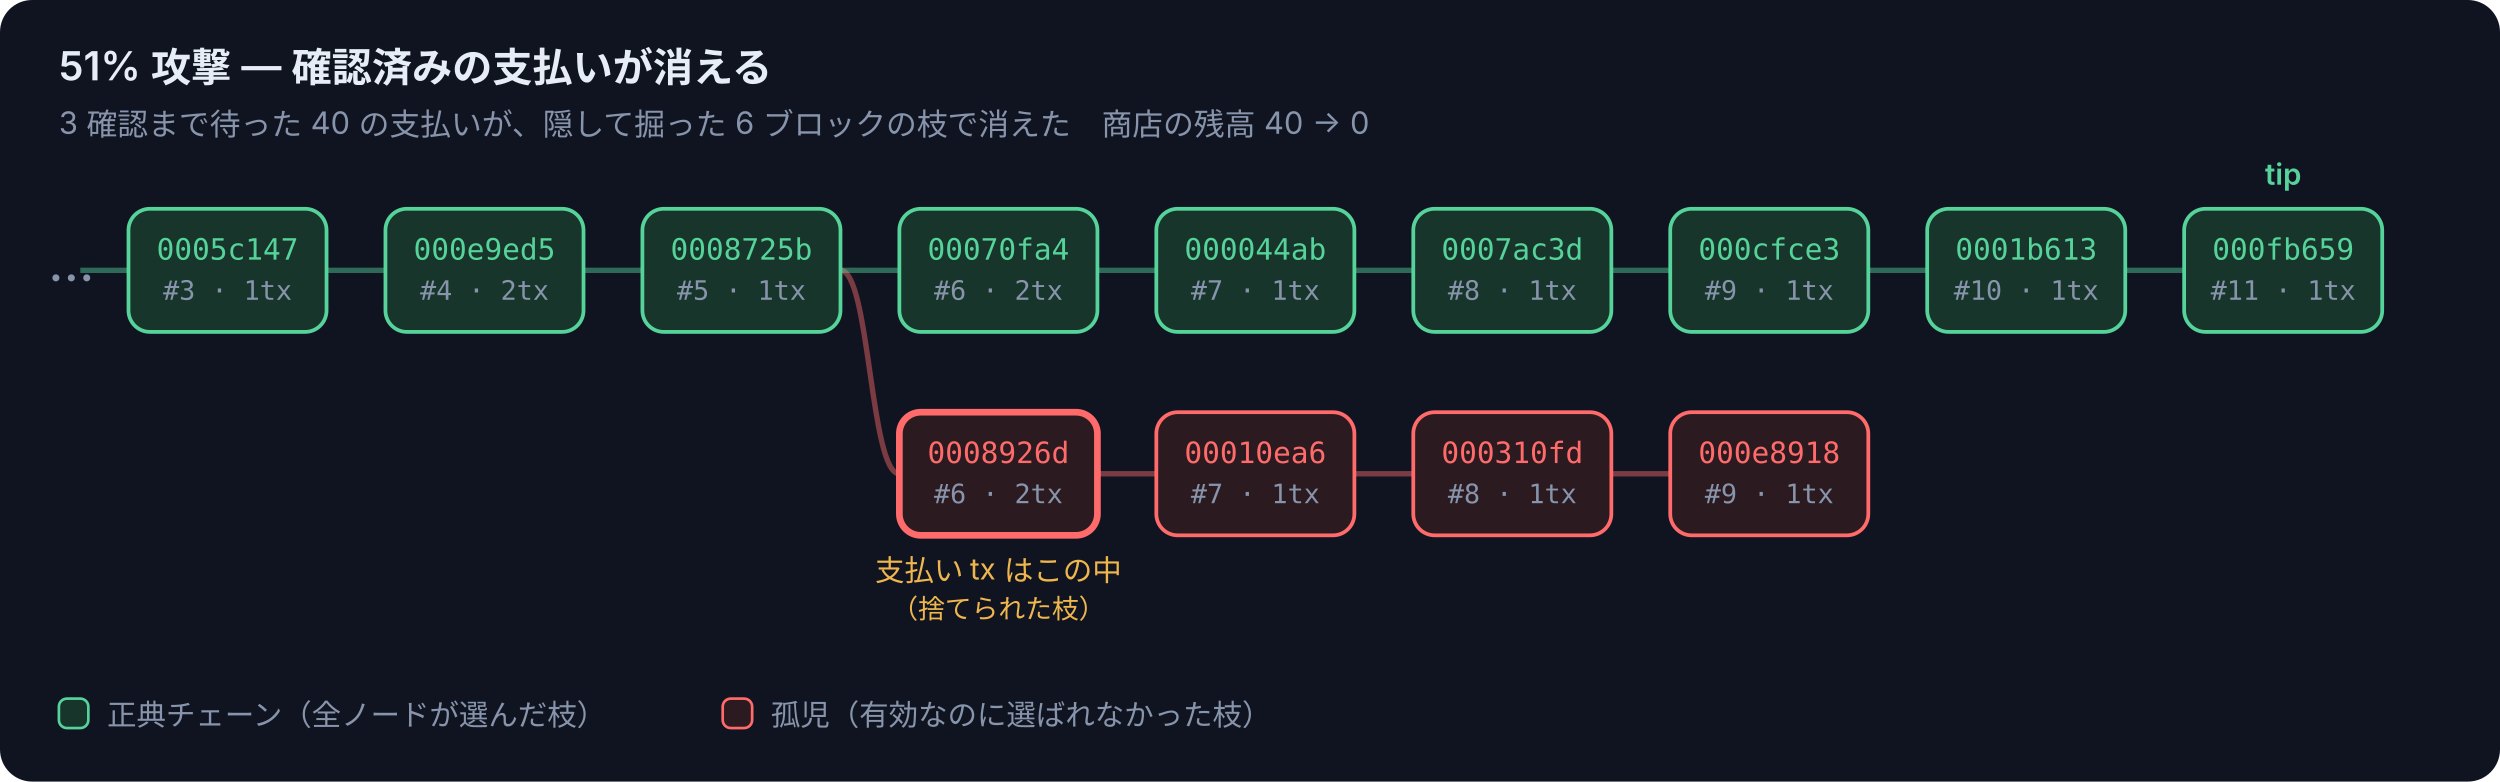
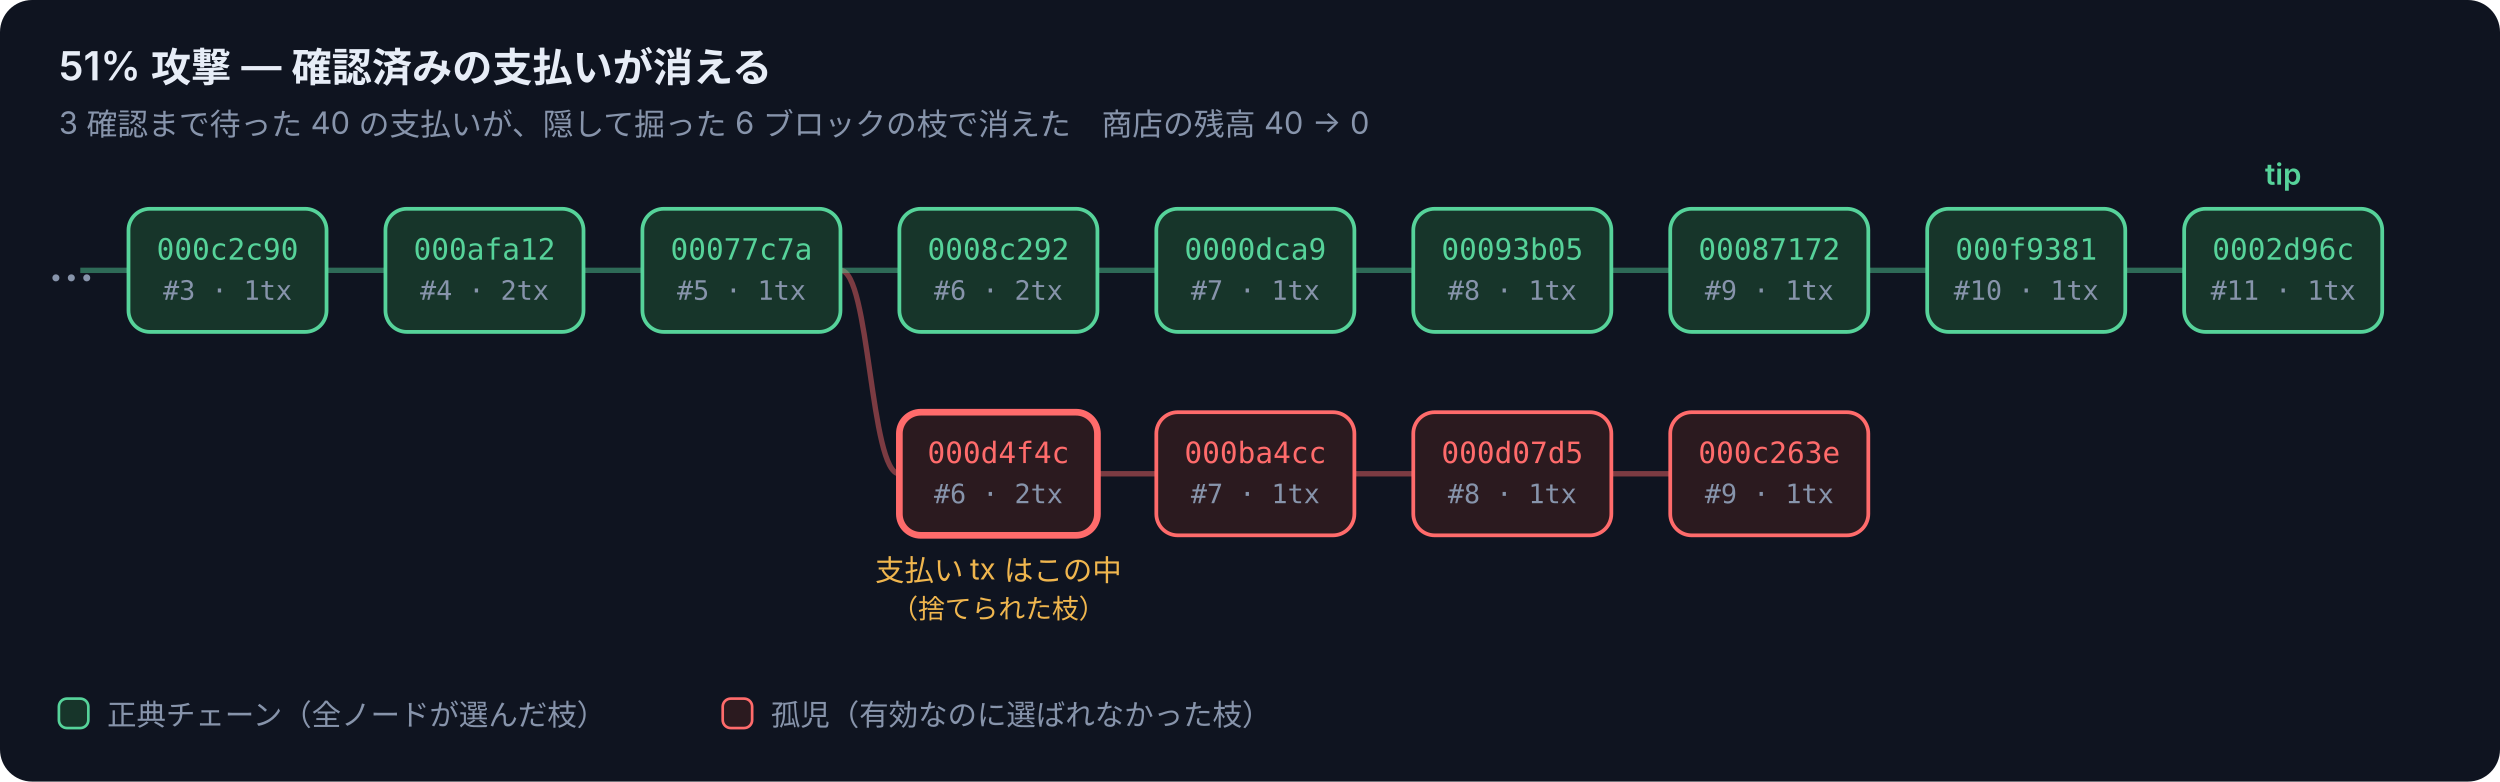
<svg xmlns="http://www.w3.org/2000/svg" width="934" height="292" viewBox="0 0 934 292" role="img" aria-label="51% 攻撃 — 確認済みの支払いが消える">
  <rect width="934" height="292" rx="12" fill="#0f1420" />
  <text x="22" y="30" fill="#e7edf7" font-size="15" font-family="system-ui, -apple-system, 'Segoe UI', sans-serif" text-anchor="start" font-weight="600">51% 攻撃 — 確認済みの支払いが消える</text>
  <text x="22" y="50" fill="#8794ab" font-size="11.5" font-family="system-ui, -apple-system, 'Segoe UI', sans-serif" text-anchor="start" font-weight="normal">3 確認まで待った 40 の支払いが、隠して掘った 6 ブロックの枝で消えた　商店の残高 40 → 0</text>
  <text x="18" y="105.0" fill="#8794ab" font-size="20" font-family="system-ui, -apple-system, 'Segoe UI', sans-serif" text-anchor="start" font-weight="normal">…</text>
  <path d="M30,101.0 L48,101.0" stroke="#56d39a" stroke-opacity="0.45" stroke-width="2" />
  <path d="M122,101.0 C133.0,101.0 133.0,101.0 144,101.0" fill="none" stroke="#56d39a" stroke-opacity="0.45" stroke-width="2" />
  <path d="M218,101.0 C229.0,101.0 229.0,101.0 240,101.0" fill="none" stroke="#56d39a" stroke-opacity="0.45" stroke-width="2" />
  <path d="M314,101.0 C325.0,101.0 325.0,177.0 336,177.0" fill="none" stroke="#ff6b6b" stroke-opacity="0.45" stroke-width="2" />
  <path d="M410,177.0 C421.0,177.0 421.0,177.0 432,177.0" fill="none" stroke="#ff6b6b" stroke-opacity="0.45" stroke-width="2" />
  <path d="M506,177.0 C517.0,177.0 517.0,177.0 528,177.0" fill="none" stroke="#ff6b6b" stroke-opacity="0.45" stroke-width="2" />
  <path d="M602,177.0 C613.0,177.0 613.0,177.0 624,177.0" fill="none" stroke="#ff6b6b" stroke-opacity="0.45" stroke-width="2" />
  <path d="M314,101.0 C325.0,101.0 325.0,101.0 336,101.0" fill="none" stroke="#56d39a" stroke-opacity="0.45" stroke-width="2" />
  <path d="M410,101.0 C421.0,101.0 421.0,101.0 432,101.0" fill="none" stroke="#56d39a" stroke-opacity="0.45" stroke-width="2" />
  <path d="M506,101.0 C517.0,101.0 517.0,101.0 528,101.0" fill="none" stroke="#56d39a" stroke-opacity="0.45" stroke-width="2" />
  <path d="M602,101.0 C613.0,101.0 613.0,101.0 624,101.0" fill="none" stroke="#56d39a" stroke-opacity="0.45" stroke-width="2" />
  <path d="M698,101.0 C709.0,101.0 709.0,101.0 720,101.0" fill="none" stroke="#56d39a" stroke-opacity="0.45" stroke-width="2" />
  <path d="M794,101.0 C805.0,101.0 805.0,101.0 816,101.0" fill="none" stroke="#56d39a" stroke-opacity="0.45" stroke-width="2" />
  <rect x="48" y="78" width="74" height="46" rx="8" fill="#17352a" stroke="#56d39a" stroke-width="1.4" />
-   <text x="85.0" y="97" fill="#56d39a" font-size="11" font-family="ui-monospace, SFMono-Regular, Menlo, Consolas, monospace" text-anchor="middle" font-weight="normal">0005c147</text>
+   <text x="85.0" y="97" fill="#56d39a" font-size="11" font-family="ui-monospace, SFMono-Regular, Menlo, Consolas, monospace" text-anchor="middle" font-weight="normal">000c2c90</text>
  <text x="85.0" y="112" fill="#8794ab" font-size="10" font-family="ui-monospace, SFMono-Regular, Menlo, Consolas, monospace" text-anchor="middle" font-weight="normal">#3 · 1tx</text>
  <rect x="144" y="78" width="74" height="46" rx="8" fill="#17352a" stroke="#56d39a" stroke-width="1.4" />
-   <text x="181.0" y="97" fill="#56d39a" font-size="11" font-family="ui-monospace, SFMono-Regular, Menlo, Consolas, monospace" text-anchor="middle" font-weight="normal">000e9ed5</text>
+   <text x="181.0" y="97" fill="#56d39a" font-size="11" font-family="ui-monospace, SFMono-Regular, Menlo, Consolas, monospace" text-anchor="middle" font-weight="normal">000afa12</text>
  <text x="181.0" y="112" fill="#8794ab" font-size="10" font-family="ui-monospace, SFMono-Regular, Menlo, Consolas, monospace" text-anchor="middle" font-weight="normal">#4 · 2tx</text>
  <rect x="240" y="78" width="74" height="46" rx="8" fill="#17352a" stroke="#56d39a" stroke-width="1.4" />
-   <text x="277.0" y="97" fill="#56d39a" font-size="11" font-family="ui-monospace, SFMono-Regular, Menlo, Consolas, monospace" text-anchor="middle" font-weight="normal">0008725b</text>
+   <text x="277.0" y="97" fill="#56d39a" font-size="11" font-family="ui-monospace, SFMono-Regular, Menlo, Consolas, monospace" text-anchor="middle" font-weight="normal">00077c7a</text>
  <text x="277.0" y="112" fill="#8794ab" font-size="10" font-family="ui-monospace, SFMono-Regular, Menlo, Consolas, monospace" text-anchor="middle" font-weight="normal">#5 · 1tx</text>
  <rect x="336" y="154" width="74" height="46" rx="8" fill="#2b1a1f" stroke="#ff6b6b" stroke-width="2.5" />
-   <text x="373.0" y="173" fill="#ff6b6b" font-size="11" font-family="ui-monospace, SFMono-Regular, Menlo, Consolas, monospace" text-anchor="middle" font-weight="normal">0008926d</text>
+   <text x="373.0" y="173" fill="#ff6b6b" font-size="11" font-family="ui-monospace, SFMono-Regular, Menlo, Consolas, monospace" text-anchor="middle" font-weight="normal">000d4f4c</text>
  <text x="373.0" y="188" fill="#8794ab" font-size="10" font-family="ui-monospace, SFMono-Regular, Menlo, Consolas, monospace" text-anchor="middle" font-weight="normal">#6 · 2tx</text>
  <rect x="432" y="154" width="74" height="46" rx="8" fill="#2b1a1f" stroke="#ff6b6b" stroke-width="1.4" />
-   <text x="469.0" y="173" fill="#ff6b6b" font-size="11" font-family="ui-monospace, SFMono-Regular, Menlo, Consolas, monospace" text-anchor="middle" font-weight="normal">00010ea6</text>
+   <text x="469.0" y="173" fill="#ff6b6b" font-size="11" font-family="ui-monospace, SFMono-Regular, Menlo, Consolas, monospace" text-anchor="middle" font-weight="normal">000ba4cc</text>
  <text x="469.0" y="188" fill="#8794ab" font-size="10" font-family="ui-monospace, SFMono-Regular, Menlo, Consolas, monospace" text-anchor="middle" font-weight="normal">#7 · 1tx</text>
  <rect x="528" y="154" width="74" height="46" rx="8" fill="#2b1a1f" stroke="#ff6b6b" stroke-width="1.4" />
-   <text x="565.0" y="173" fill="#ff6b6b" font-size="11" font-family="ui-monospace, SFMono-Regular, Menlo, Consolas, monospace" text-anchor="middle" font-weight="normal">000310fd</text>
+   <text x="565.0" y="173" fill="#ff6b6b" font-size="11" font-family="ui-monospace, SFMono-Regular, Menlo, Consolas, monospace" text-anchor="middle" font-weight="normal">000d07d5</text>
  <text x="565.0" y="188" fill="#8794ab" font-size="10" font-family="ui-monospace, SFMono-Regular, Menlo, Consolas, monospace" text-anchor="middle" font-weight="normal">#8 · 1tx</text>
  <rect x="624" y="154" width="74" height="46" rx="8" fill="#2b1a1f" stroke="#ff6b6b" stroke-width="1.4" />
-   <text x="661.0" y="173" fill="#ff6b6b" font-size="11" font-family="ui-monospace, SFMono-Regular, Menlo, Consolas, monospace" text-anchor="middle" font-weight="normal">000e8918</text>
+   <text x="661.0" y="173" fill="#ff6b6b" font-size="11" font-family="ui-monospace, SFMono-Regular, Menlo, Consolas, monospace" text-anchor="middle" font-weight="normal">000c263e</text>
  <text x="661.0" y="188" fill="#8794ab" font-size="10" font-family="ui-monospace, SFMono-Regular, Menlo, Consolas, monospace" text-anchor="middle" font-weight="normal">#9 · 1tx</text>
  <rect x="336" y="78" width="74" height="46" rx="8" fill="#17352a" stroke="#56d39a" stroke-width="1.4" />
-   <text x="373.0" y="97" fill="#56d39a" font-size="11" font-family="ui-monospace, SFMono-Regular, Menlo, Consolas, monospace" text-anchor="middle" font-weight="normal">00070fa4</text>
+   <text x="373.0" y="97" fill="#56d39a" font-size="11" font-family="ui-monospace, SFMono-Regular, Menlo, Consolas, monospace" text-anchor="middle" font-weight="normal">0008c292</text>
  <text x="373.0" y="112" fill="#8794ab" font-size="10" font-family="ui-monospace, SFMono-Regular, Menlo, Consolas, monospace" text-anchor="middle" font-weight="normal">#6 · 2tx</text>
  <rect x="432" y="78" width="74" height="46" rx="8" fill="#17352a" stroke="#56d39a" stroke-width="1.4" />
-   <text x="469.0" y="97" fill="#56d39a" font-size="11" font-family="ui-monospace, SFMono-Regular, Menlo, Consolas, monospace" text-anchor="middle" font-weight="normal">000044ab</text>
+   <text x="469.0" y="97" fill="#56d39a" font-size="11" font-family="ui-monospace, SFMono-Regular, Menlo, Consolas, monospace" text-anchor="middle" font-weight="normal">0000dca9</text>
  <text x="469.0" y="112" fill="#8794ab" font-size="10" font-family="ui-monospace, SFMono-Regular, Menlo, Consolas, monospace" text-anchor="middle" font-weight="normal">#7 · 1tx</text>
  <rect x="528" y="78" width="74" height="46" rx="8" fill="#17352a" stroke="#56d39a" stroke-width="1.4" />
-   <text x="565.0" y="97" fill="#56d39a" font-size="11" font-family="ui-monospace, SFMono-Regular, Menlo, Consolas, monospace" text-anchor="middle" font-weight="normal">0007ac3d</text>
+   <text x="565.0" y="97" fill="#56d39a" font-size="11" font-family="ui-monospace, SFMono-Regular, Menlo, Consolas, monospace" text-anchor="middle" font-weight="normal">00093b05</text>
  <text x="565.0" y="112" fill="#8794ab" font-size="10" font-family="ui-monospace, SFMono-Regular, Menlo, Consolas, monospace" text-anchor="middle" font-weight="normal">#8 · 1tx</text>
  <rect x="624" y="78" width="74" height="46" rx="8" fill="#17352a" stroke="#56d39a" stroke-width="1.4" />
-   <text x="661.0" y="97" fill="#56d39a" font-size="11" font-family="ui-monospace, SFMono-Regular, Menlo, Consolas, monospace" text-anchor="middle" font-weight="normal">000cfce3</text>
+   <text x="661.0" y="97" fill="#56d39a" font-size="11" font-family="ui-monospace, SFMono-Regular, Menlo, Consolas, monospace" text-anchor="middle" font-weight="normal">00087172</text>
  <text x="661.0" y="112" fill="#8794ab" font-size="10" font-family="ui-monospace, SFMono-Regular, Menlo, Consolas, monospace" text-anchor="middle" font-weight="normal">#9 · 1tx</text>
  <rect x="720" y="78" width="74" height="46" rx="8" fill="#17352a" stroke="#56d39a" stroke-width="1.4" />
-   <text x="757.0" y="97" fill="#56d39a" font-size="11" font-family="ui-monospace, SFMono-Regular, Menlo, Consolas, monospace" text-anchor="middle" font-weight="normal">0001b613</text>
+   <text x="757.0" y="97" fill="#56d39a" font-size="11" font-family="ui-monospace, SFMono-Regular, Menlo, Consolas, monospace" text-anchor="middle" font-weight="normal">000f9381</text>
  <text x="757.0" y="112" fill="#8794ab" font-size="10" font-family="ui-monospace, SFMono-Regular, Menlo, Consolas, monospace" text-anchor="middle" font-weight="normal">#10 · 1tx</text>
  <rect x="816" y="78" width="74" height="46" rx="8" fill="#17352a" stroke="#56d39a" stroke-width="1.4" />
-   <text x="853.0" y="97" fill="#56d39a" font-size="11" font-family="ui-monospace, SFMono-Regular, Menlo, Consolas, monospace" text-anchor="middle" font-weight="normal">000fb659</text>
+   <text x="853.0" y="97" fill="#56d39a" font-size="11" font-family="ui-monospace, SFMono-Regular, Menlo, Consolas, monospace" text-anchor="middle" font-weight="normal">0002d96c</text>
  <text x="853.0" y="112" fill="#8794ab" font-size="10" font-family="ui-monospace, SFMono-Regular, Menlo, Consolas, monospace" text-anchor="middle" font-weight="normal">#11 · 1tx</text>
  <text x="373.0" y="217" fill="#f0b64e" font-size="11" font-family="system-ui, -apple-system, 'Segoe UI', sans-serif" text-anchor="middle" font-weight="normal">支払い tx はこの中</text>
  <text x="373.0" y="231" fill="#f0b64e" font-size="10" font-family="system-ui, -apple-system, 'Segoe UI', sans-serif" text-anchor="middle" font-weight="normal">（捨てられた枝）</text>
  <text x="853.0" y="69" fill="#56d39a" font-size="11" font-family="system-ui, -apple-system, 'Segoe UI', sans-serif" text-anchor="middle" font-weight="600">tip</text>
  <rect x="22" y="261" width="11" height="11" rx="3" fill="#17352a" stroke="#56d39a" />
  <text x="40" y="271" fill="#8794ab" font-size="11" font-family="system-ui, -apple-system, 'Segoe UI', sans-serif" text-anchor="start" font-weight="normal">正典チェーン（全ノードが選んだ枝）</text>
  <rect x="270" y="261" width="11" height="11" rx="3" fill="#2b1a1f" stroke="#ff6b6b" />
  <text x="288" y="271" fill="#8794ab" font-size="11" font-family="system-ui, -apple-system, 'Segoe UI', sans-serif" text-anchor="start" font-weight="normal">孤児（有効なのに選ばれなかった枝）</text>
</svg>
